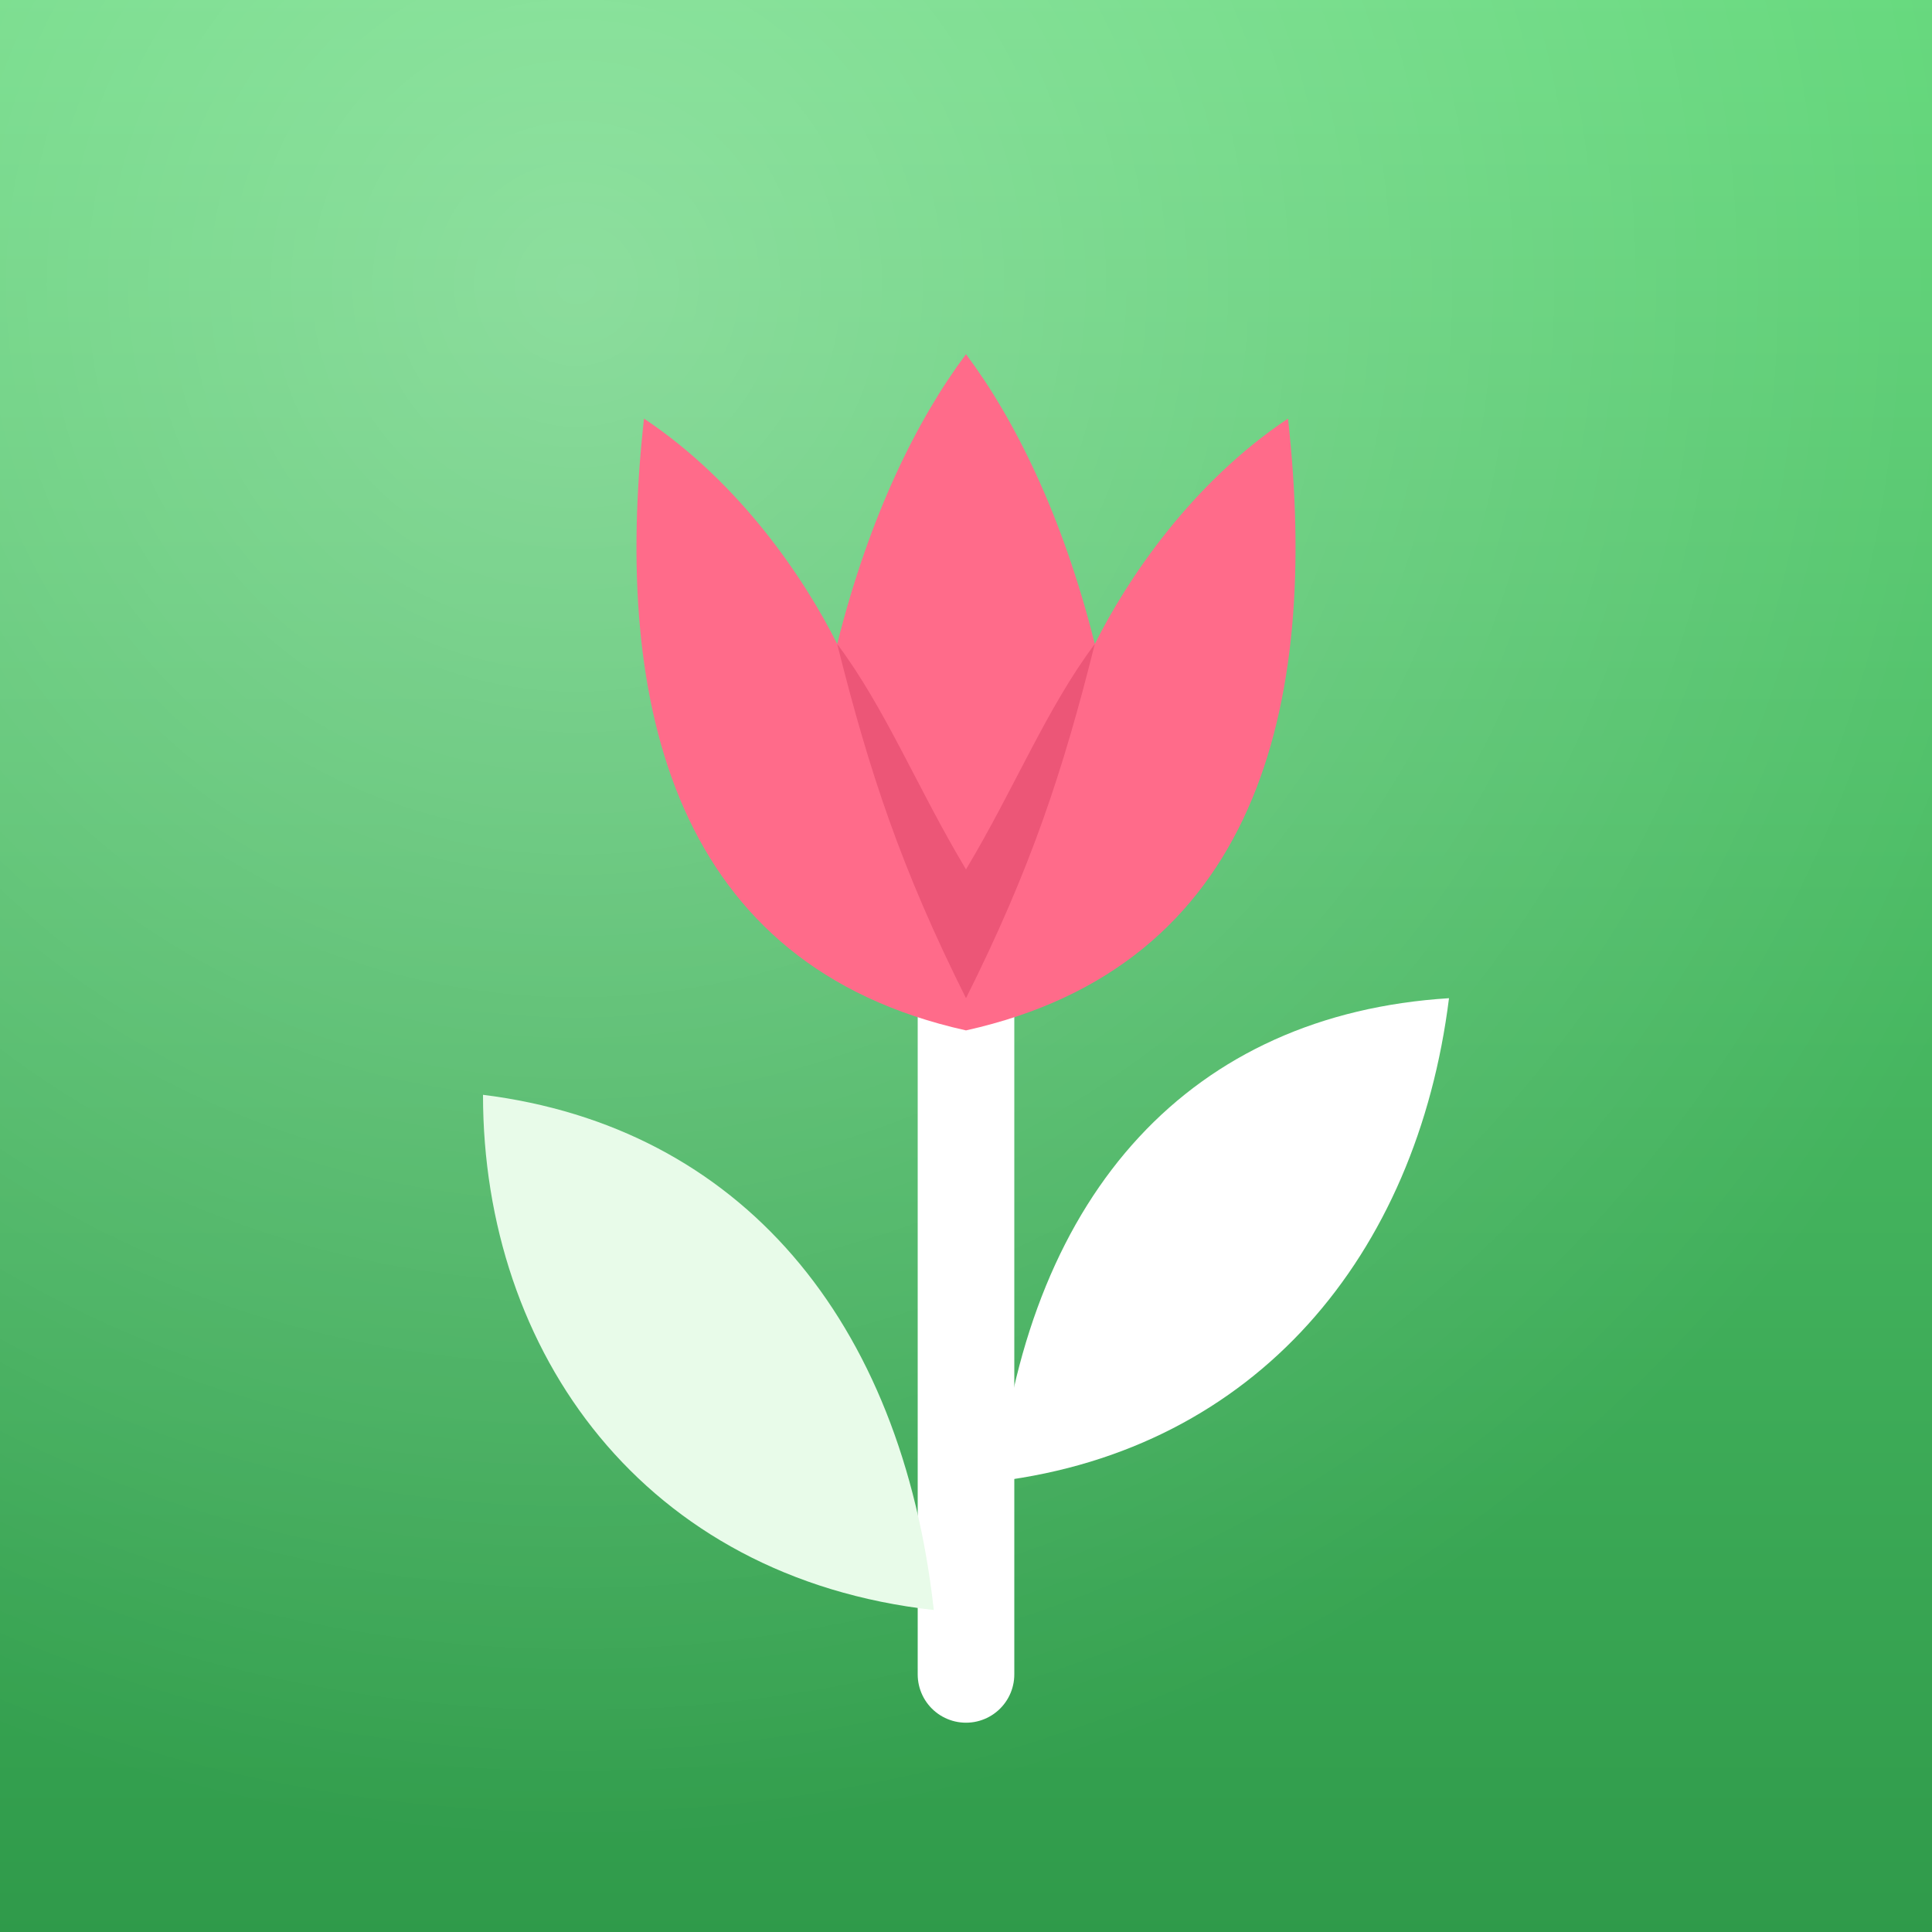
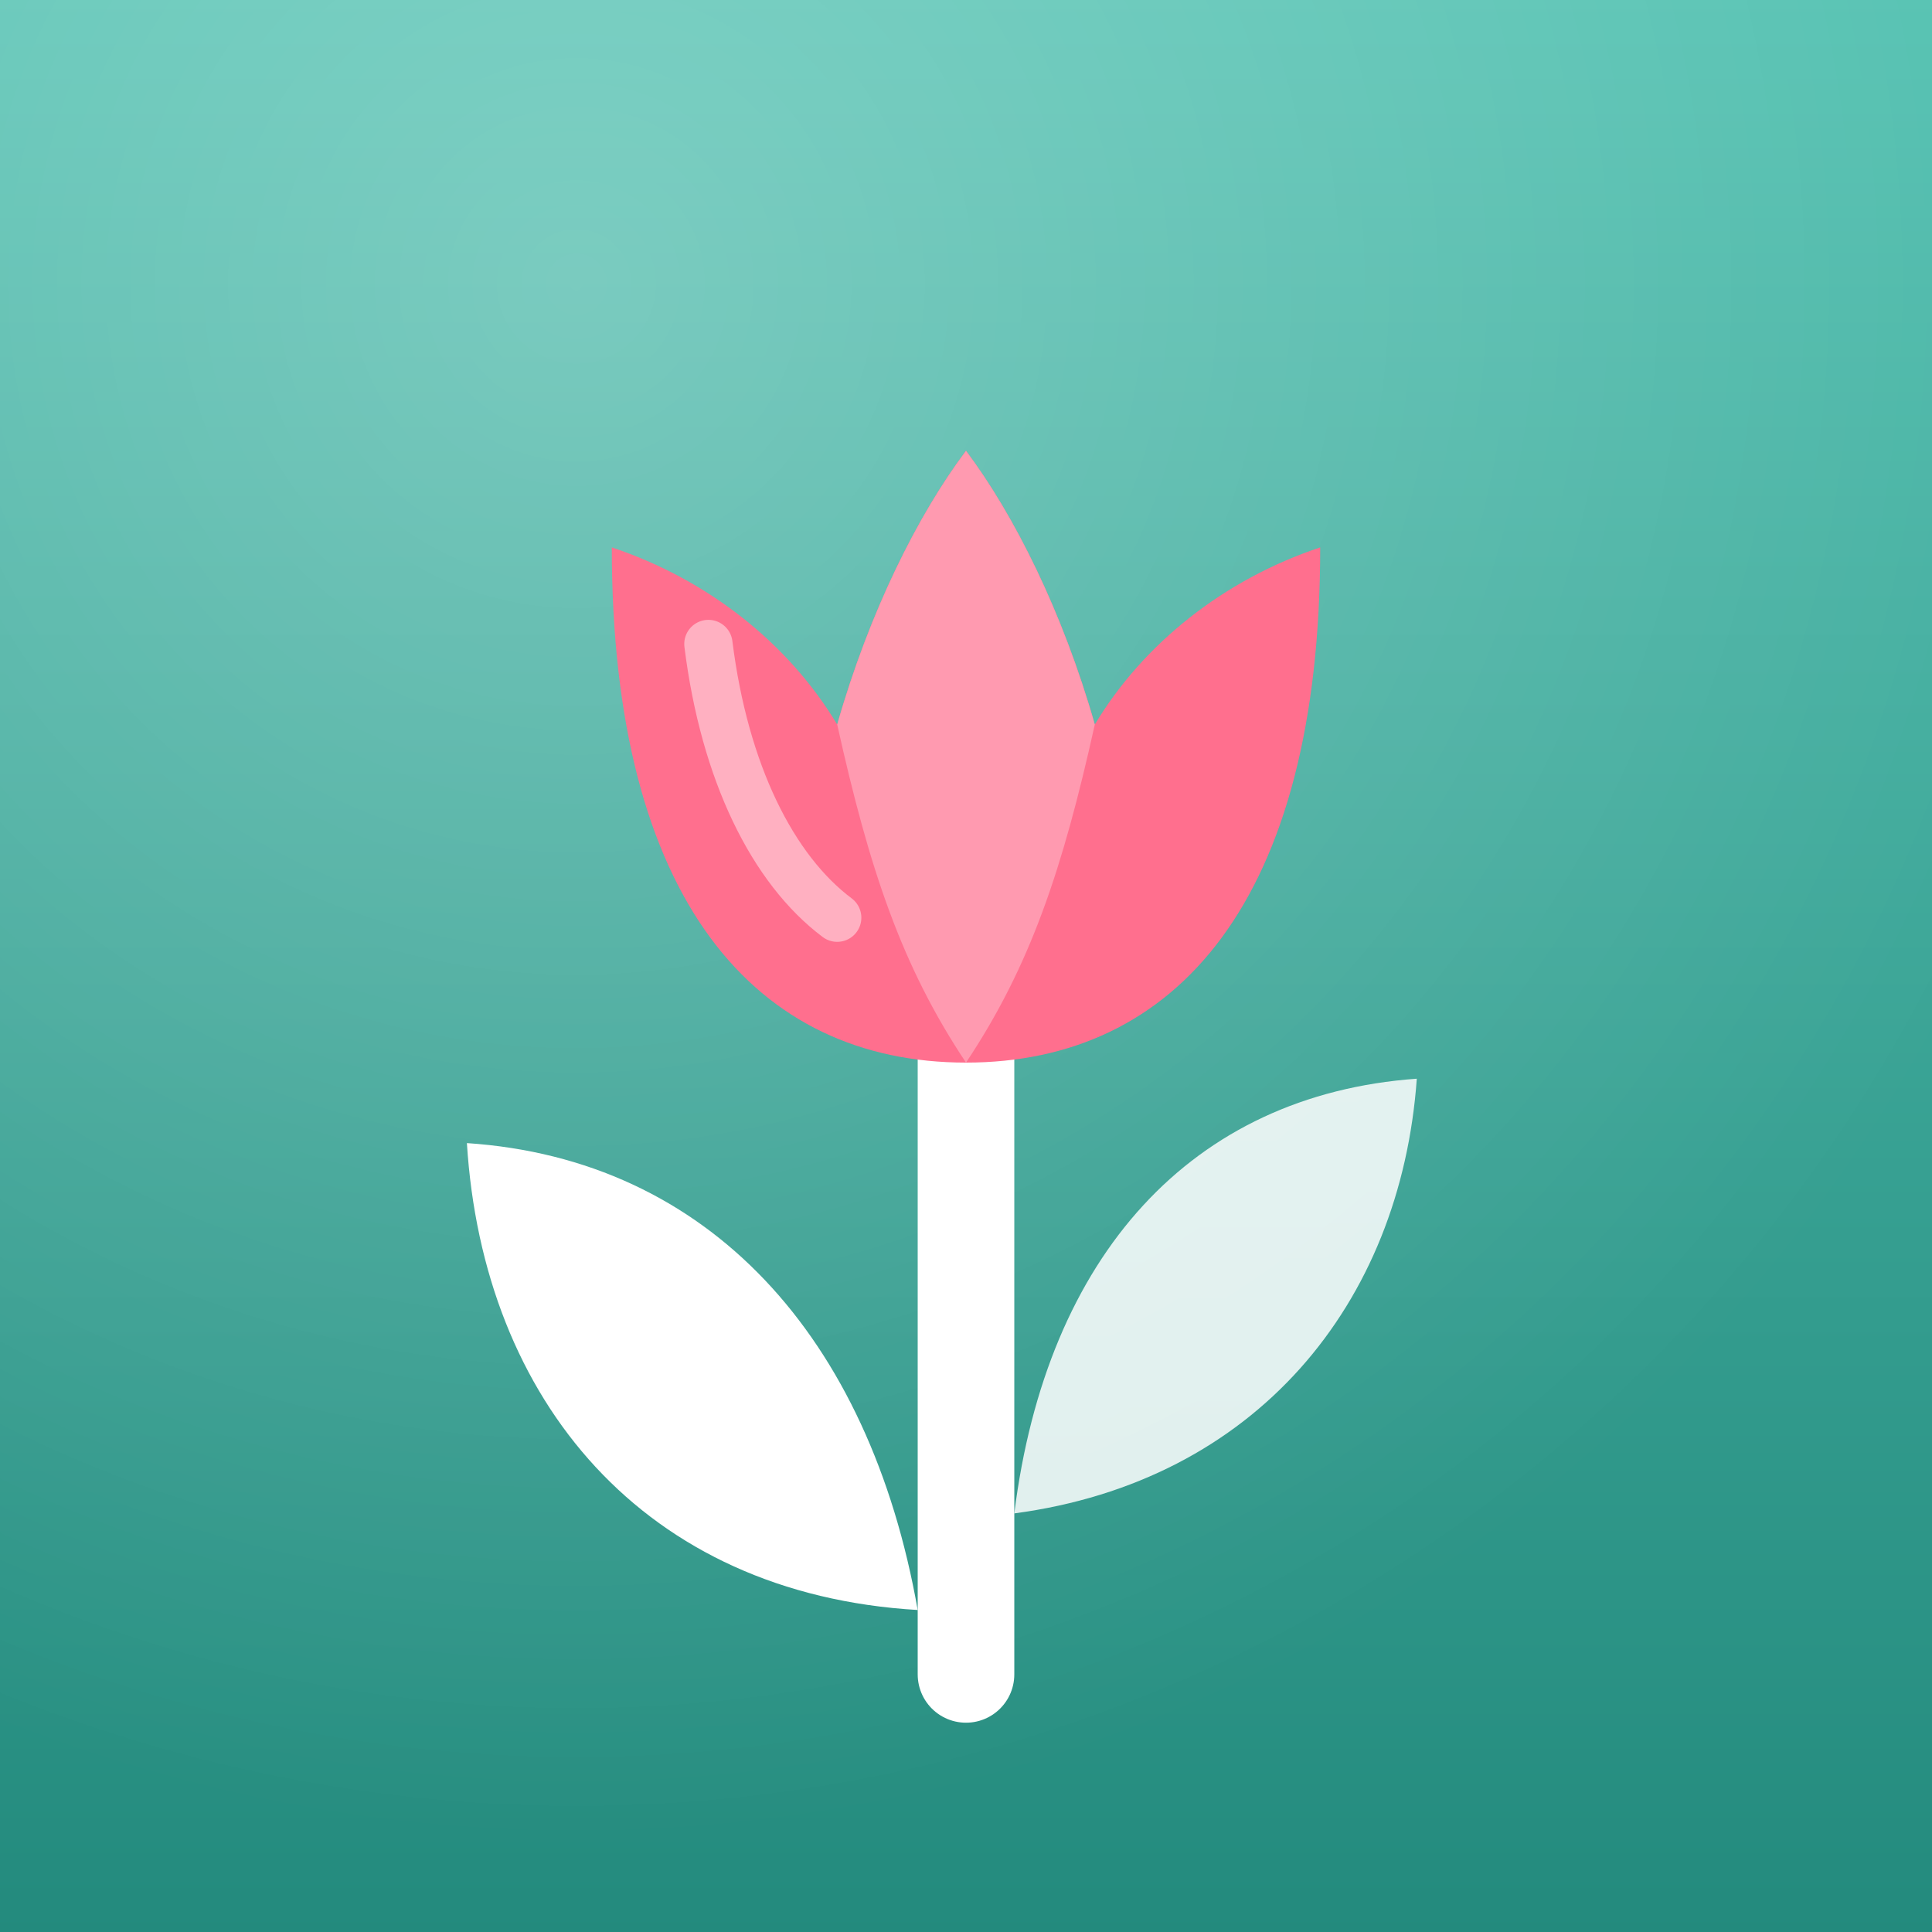
<svg xmlns="http://www.w3.org/2000/svg" viewBox="0 0 120 120">
  <defs>
    <linearGradient id="bg" x1="0" y1="0" x2="0" y2="1">
-       <stop offset="0" stop-color="#62d87a" />
-       <stop offset="1" stop-color="#2f9a4a" />
+       <stop offset="0" stop-color="#55c2b2" />
+       <stop offset="1" stop-color="#238a7d" />
    </linearGradient>
    <radialGradient id="hl" cx=".3" cy=".15" r=".8">
-       <stop offset="0" stop-color="#fff" stop-opacity=".3" />
+       <stop offset="0" stop-color="#fff" stop-opacity=".25" />
      <stop offset="1" stop-color="#fff" stop-opacity="0" />
    </radialGradient>
  </defs>
  <rect width="120" height="120" fill="url(#bg)" />
  <rect width="120" height="120" fill="url(#hl)" />
-   <path d="M60 104V58" stroke="#fff" stroke-width="6" stroke-linecap="round" />
-   <path d="M58 100C40 98 30 84 30 68c16 2 26 14 28 32z" fill="#e8fbe9" />
-   <path d="M62 92c16-2 26-14 28-30-16 1-26 12-28 30z" fill="#fff" />
-   <path d="M40 26c6 4 10 10 12 14 2-8 5-14 8-18 3 4 6 10 8 18 2-4 6-10 12-14 2 18-2 34-20 38-18-4-22-20-20-38z" fill="#ff6b8a" />
-   <path d="M52 40c2 8 4 14 8 22 4-8 6-14 8-22-3 4-5 9-8 14-3-5-5-10-8-14z" fill="#e0476a" opacity=".6" />
+   <path d="M60 104V62" stroke="#fff" stroke-width="6" stroke-linecap="round" />
+   <path d="M57 100c-17-1-27-13-28-29 15 1 25 12 28 29z" fill="#fff" />
+   <path d="M63 94c15-2 24-13 25-27-14 1-23 11-25 27z" fill="#fff" opacity=".85" />
+   <path d="M38 34c0 22 9 32 22 32s22-10 22-32c-6 2-11 6-14 11-2-7-5-13-8-17-3 4-6 10-8 17-3-5-8-9-14-11z" fill="#ff6f8e" />
+   <path d="M60 28c-3 4-6 10-8 17 2 9 4 15 8 21 4-6 6-12 8-21-2-7-5-13-8-17z" fill="#ff9ab0" />
+   <path d="M44 40c1 8 4 14 8 17" stroke="#fff" stroke-width="3" stroke-linecap="round" fill="none" opacity=".45" />
</svg>
